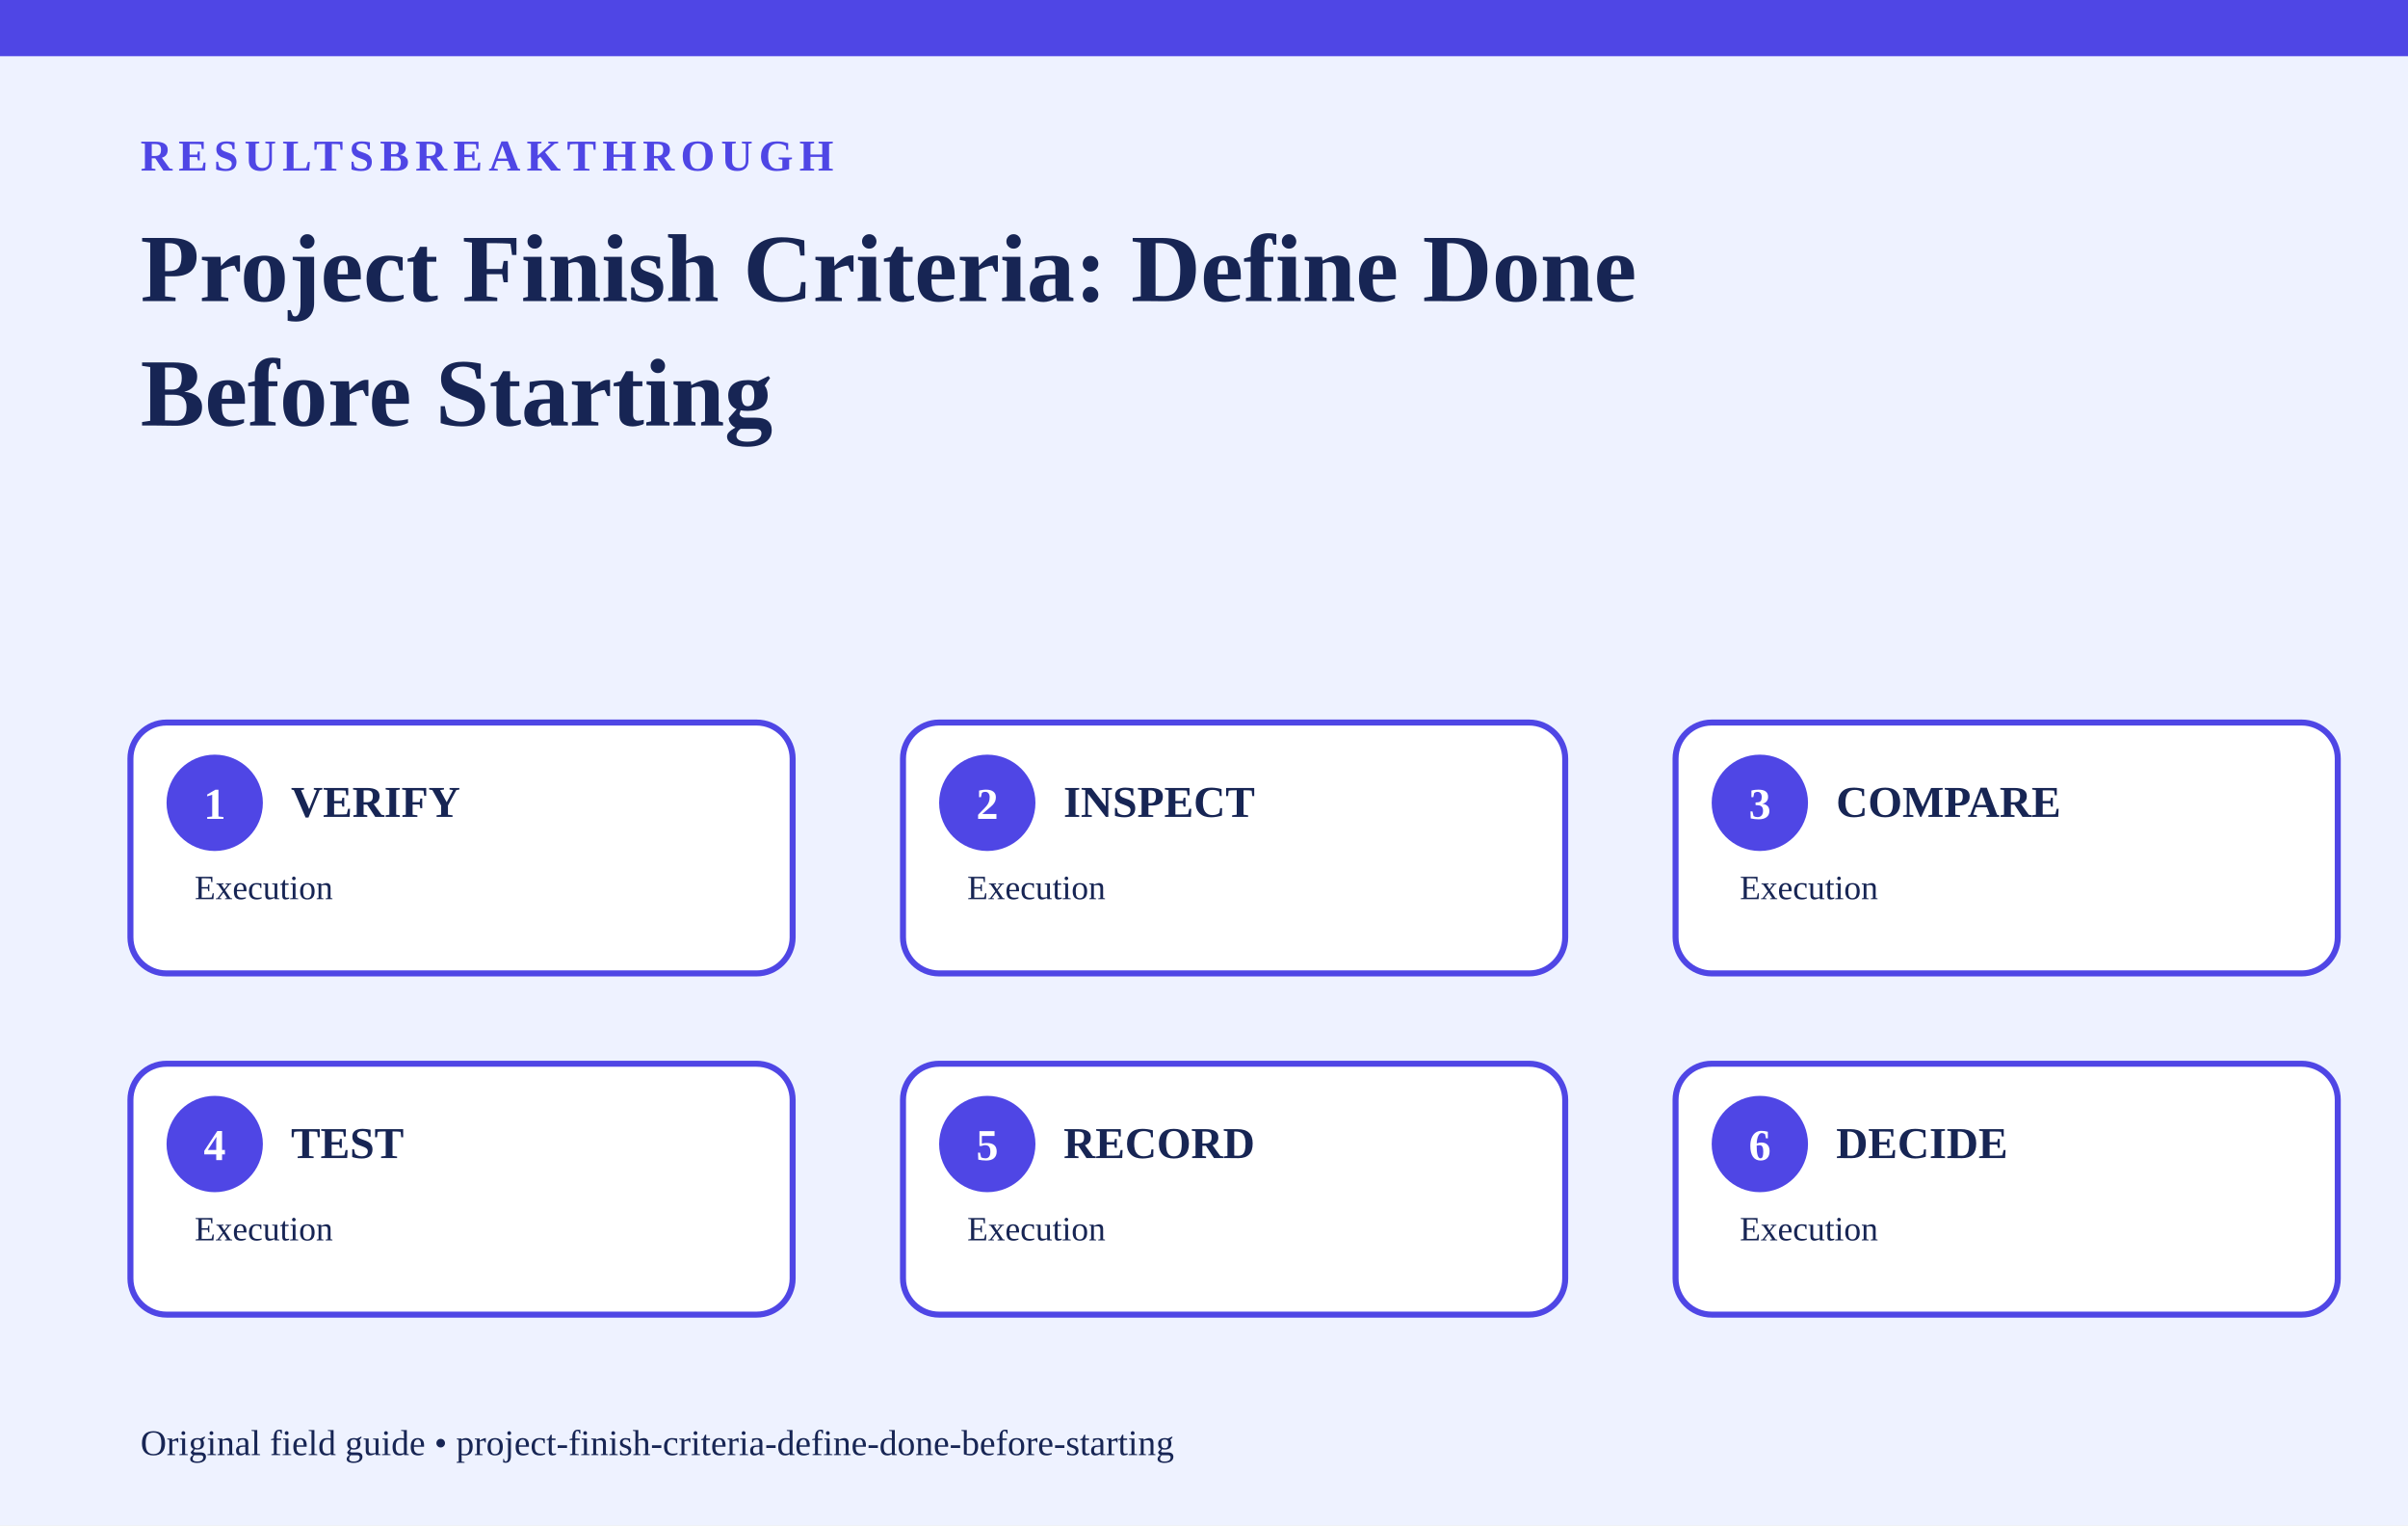
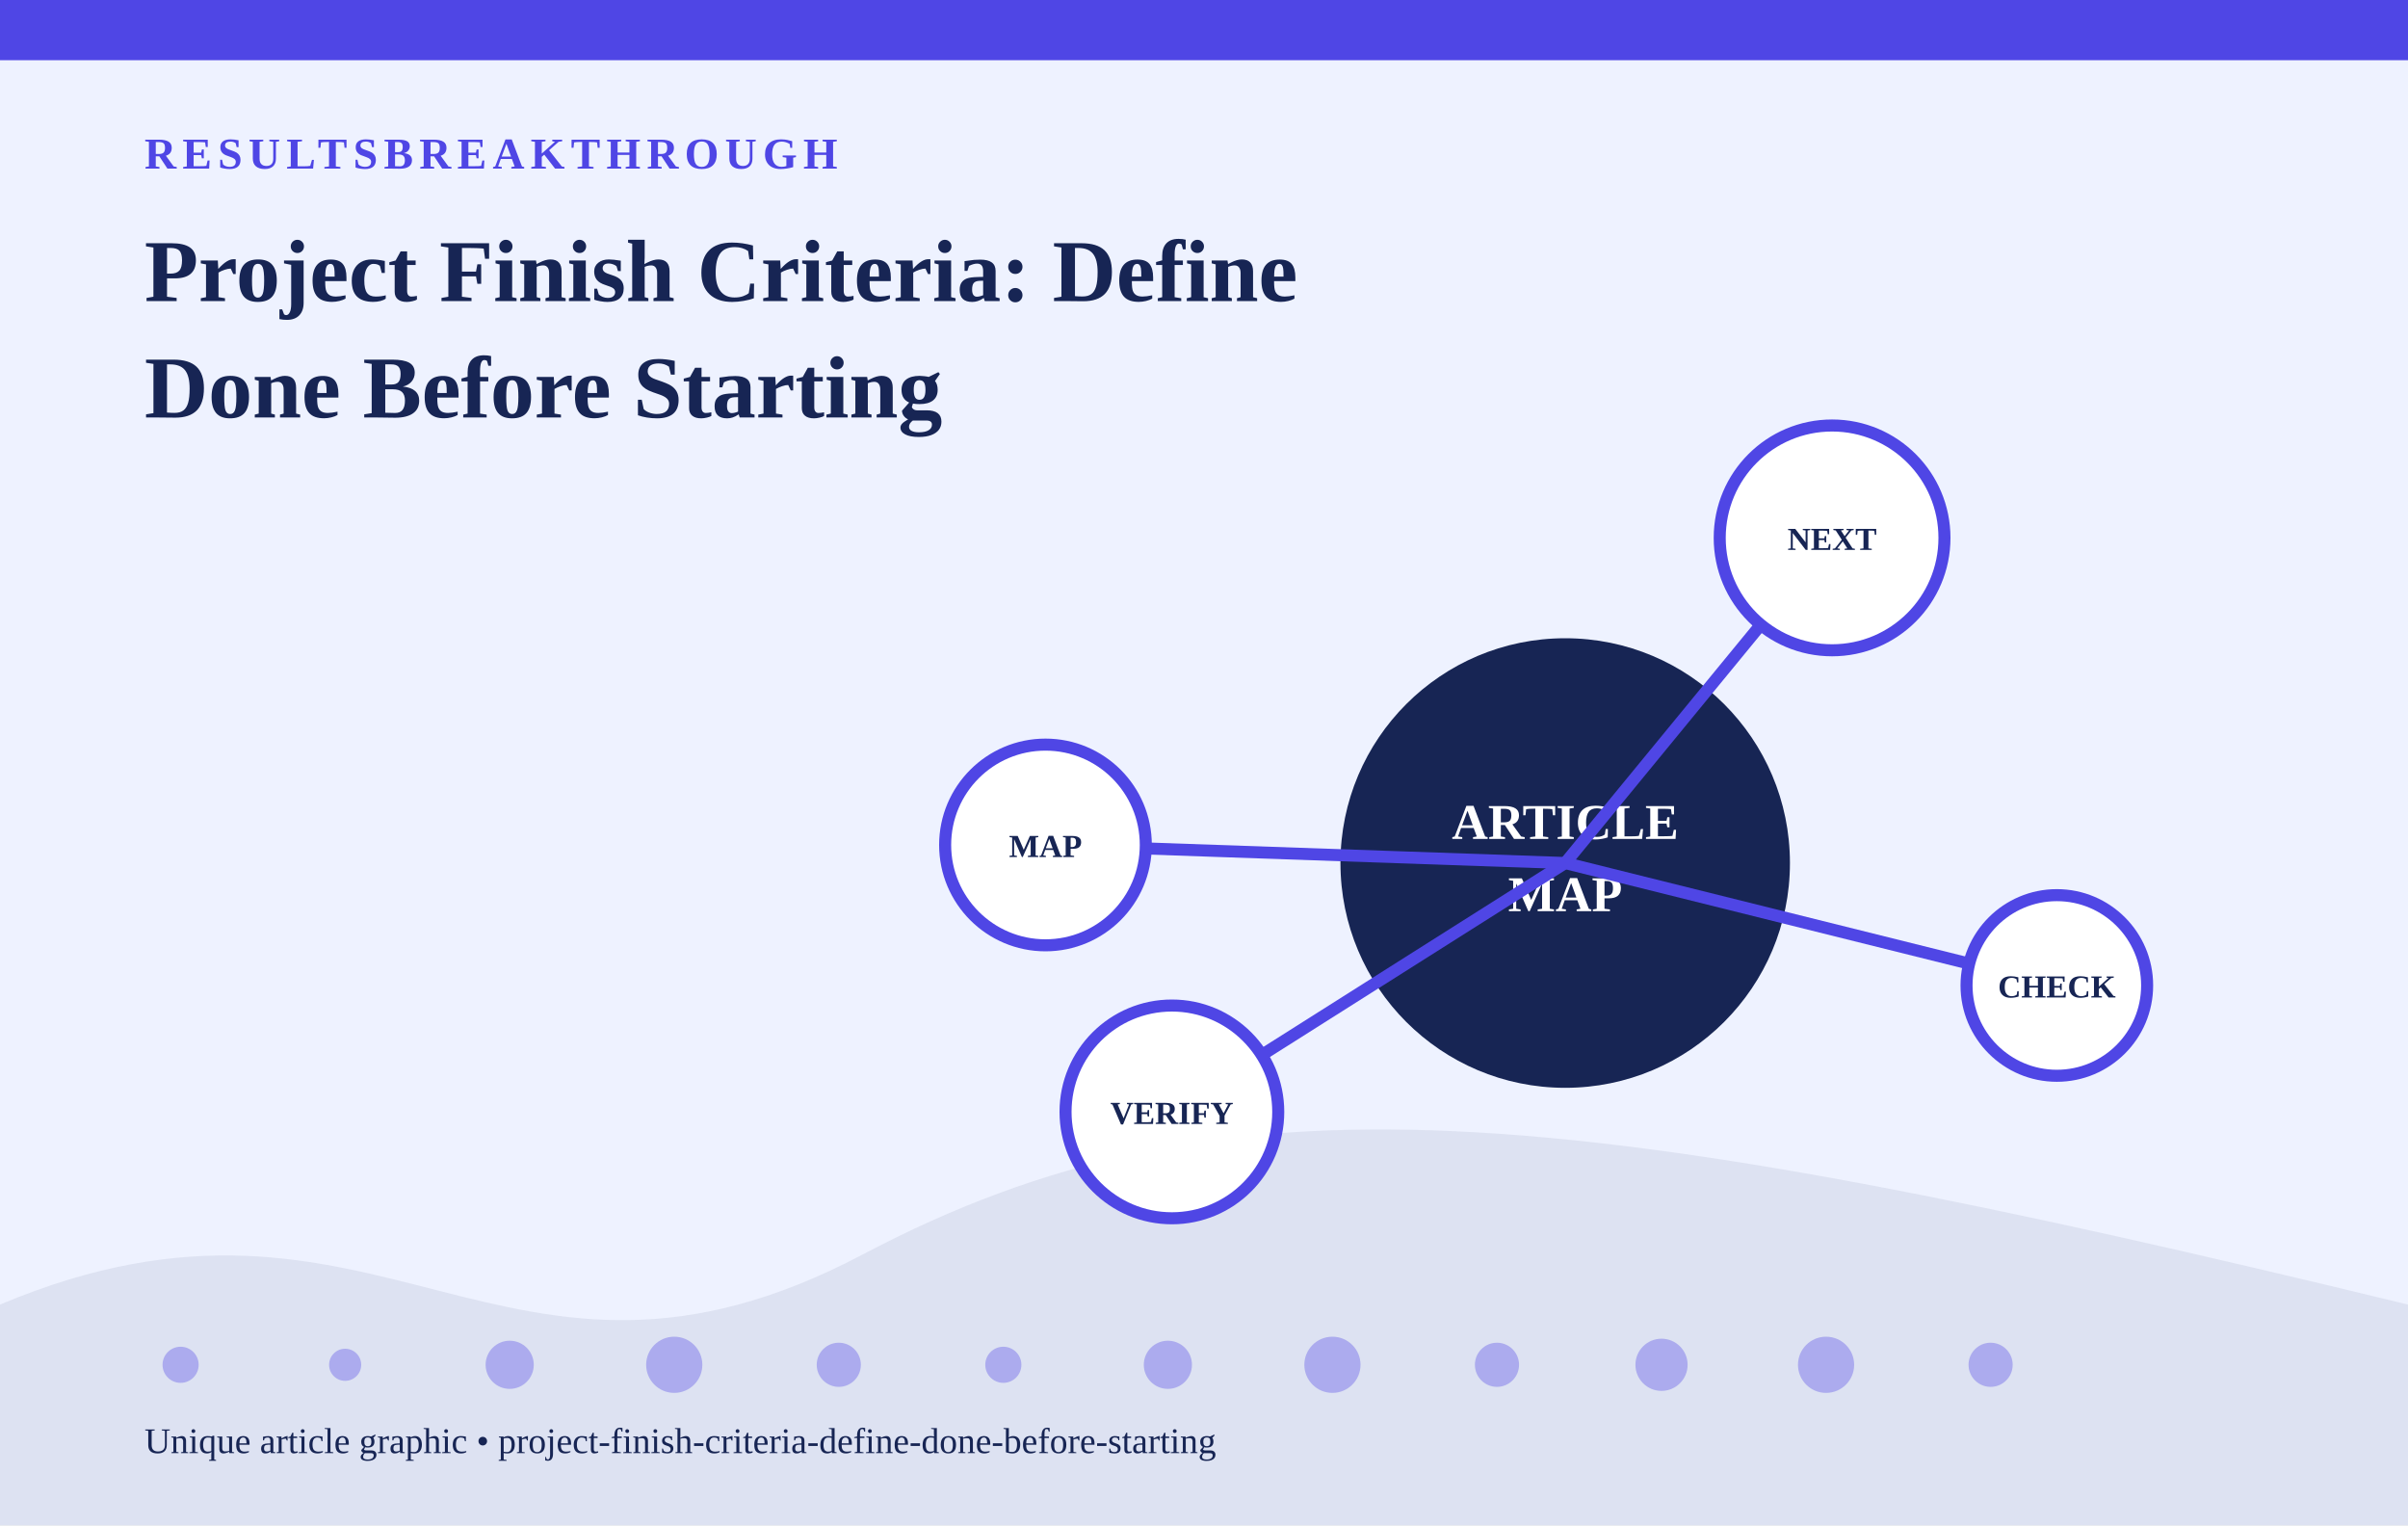
- <svg xmlns="http://www.w3.org/2000/svg" width="1200" height="760" viewBox="0 0 1200 760" role="img" aria-labelledby="t d">
-   <rect width="1200" height="760" fill="#EEF2FF" />
-   <rect width="1200" height="28" fill="#4F46E5" />
-   <text x="70" y="85" fill="#4F46E5" font-size="22" font-weight="700" letter-spacing="3">RESULTSBREAKTHROUGH</text>
-   <text x="70" y="150" fill="#172554" font-size="48" font-weight="700">Project Finish Criteria: Define Done</text>
-   <text x="70" y="212" fill="#172554" font-size="48" font-weight="700">Before Starting</text>
-   <g transform="translate(65 360)">
-     <rect width="330" height="125" rx="18" fill="white" stroke="#4F46E5" stroke-width="3" />
-     <circle cx="42" cy="40" r="24" fill="#4F46E5" />
-     <text x="42" y="48" text-anchor="middle" fill="white" font-size="22" font-weight="700">1</text>
-     <text x="80" y="47" fill="#172554" font-size="22" font-weight="700">VERIFY</text>
-     <text x="32" y="88" fill="#172554" font-size="17">Execution</text>
-   </g>
-   <g transform="translate(450 360)">
-     <rect width="330" height="125" rx="18" fill="white" stroke="#4F46E5" stroke-width="3" />
-     <circle cx="42" cy="40" r="24" fill="#4F46E5" />
-     <text x="42" y="48" text-anchor="middle" fill="white" font-size="22" font-weight="700">2</text>
-     <text x="80" y="47" fill="#172554" font-size="22" font-weight="700">INSPECT</text>
-     <text x="32" y="88" fill="#172554" font-size="17">Execution</text>
-   </g>
-   <g transform="translate(835 360)">
-     <rect width="330" height="125" rx="18" fill="white" stroke="#4F46E5" stroke-width="3" />
-     <circle cx="42" cy="40" r="24" fill="#4F46E5" />
-     <text x="42" y="48" text-anchor="middle" fill="white" font-size="22" font-weight="700">3</text>
-     <text x="80" y="47" fill="#172554" font-size="22" font-weight="700">COMPARE</text>
-     <text x="32" y="88" fill="#172554" font-size="17">Execution</text>
-   </g>
-   <g transform="translate(65 530)">
-     <rect width="330" height="125" rx="18" fill="white" stroke="#4F46E5" stroke-width="3" />
-     <circle cx="42" cy="40" r="24" fill="#4F46E5" />
-     <text x="42" y="48" text-anchor="middle" fill="white" font-size="22" font-weight="700">4</text>
-     <text x="80" y="47" fill="#172554" font-size="22" font-weight="700">TEST</text>
-     <text x="32" y="88" fill="#172554" font-size="17">Execution</text>
-   </g>
-   <g transform="translate(450 530)">
-     <rect width="330" height="125" rx="18" fill="white" stroke="#4F46E5" stroke-width="3" />
-     <circle cx="42" cy="40" r="24" fill="#4F46E5" />
-     <text x="42" y="48" text-anchor="middle" fill="white" font-size="22" font-weight="700">5</text>
-     <text x="80" y="47" fill="#172554" font-size="22" font-weight="700">RECORD</text>
-     <text x="32" y="88" fill="#172554" font-size="17">Execution</text>
-   </g>
-   <g transform="translate(835 530)">
-     <rect width="330" height="125" rx="18" fill="white" stroke="#4F46E5" stroke-width="3" />
-     <circle cx="42" cy="40" r="24" fill="#4F46E5" />
-     <text x="42" y="48" text-anchor="middle" fill="white" font-size="22" font-weight="700">6</text>
-     <text x="80" y="47" fill="#172554" font-size="22" font-weight="700">DECIDE</text>
-     <text x="32" y="88" fill="#172554" font-size="17">Execution</text>
-   </g>
-   <text x="70" y="725" fill="#172554" font-size="18">Original field guide • project-finish-criteria-define-done-before-starting</text>
+ <svg xmlns="http://www.w3.org/2000/svg" width="1200" height="760" viewBox="0 0 1200 760" role="img" aria-labelledby="title desc">
+   <rect width="1200" height="760" fill="#eef2ff" />
+   <rect width="1200" height="30" fill="#4f46e5" />
+   <path d="M0 650 C190 570 250 720 430 625 S780 548 1200 650 L1200 760 L0 760 Z" fill="#172554" opacity="0.08" />
+   <text x="72" y="84" fill="#4f46e5" font-size="22" font-weight="800" letter-spacing="3">RESULTSBREAKTHROUGH</text>
+   <text x="72" y="150" fill="#172554" font-size="44" font-weight="800">Project Finish Criteria: Define</text>
+   <text x="72" y="208" fill="#172554" font-size="44" font-weight="800">Done Before Starting</text>
+   <circle cx="780" cy="430" r="112" fill="#172554" />
+   <text x="780" y="418" text-anchor="middle" fill="white" font-size="25" font-weight="800">ARTICLE</text>
+   <text x="780" y="454" text-anchor="middle" fill="white" font-size="25" font-weight="800">MAP</text>
+   <line x1="780" y1="430" x2="1025" y2="491" stroke="#4f46e5" stroke-width="6" />
+   <circle cx="1025" cy="491" r="45" fill="white" stroke="#4f46e5" stroke-width="6" />
+   <text x="1025" y="497" text-anchor="middle" fill="#172554" font-size="16" font-weight="800">CHECK</text>
+   <line x1="780" y1="430" x2="584" y2="554" stroke="#4f46e5" stroke-width="6" />
+   <circle cx="584" cy="554" r="53" fill="white" stroke="#4f46e5" stroke-width="6" />
+   <text x="584" y="560" text-anchor="middle" fill="#172554" font-size="16" font-weight="800">VERIFY</text>
+   <line x1="780" y1="430" x2="521" y2="421" stroke="#4f46e5" stroke-width="6" />
+   <circle cx="521" cy="421" r="50" fill="white" stroke="#4f46e5" stroke-width="6" />
+   <text x="521" y="427" text-anchor="middle" fill="#172554" font-size="16" font-weight="800">MAP</text>
+   <line x1="780" y1="430" x2="913" y2="268" stroke="#4f46e5" stroke-width="6" />
+   <circle cx="913" cy="268" r="56" fill="white" stroke="#4f46e5" stroke-width="6" />
+   <text x="913" y="274" text-anchor="middle" fill="#172554" font-size="16" font-weight="800">NEXT</text>
+   <circle cx="90" cy="680" r="9" fill="#4f46e5" opacity="0.35" />
+   <circle cx="172" cy="680" r="8" fill="#4f46e5" opacity="0.35" />
+   <circle cx="254" cy="680" r="12" fill="#4f46e5" opacity="0.35" />
+   <circle cx="336" cy="680" r="14" fill="#4f46e5" opacity="0.35" />
+   <circle cx="418" cy="680" r="11" fill="#4f46e5" opacity="0.35" />
+   <circle cx="500" cy="680" r="9" fill="#4f46e5" opacity="0.35" />
+   <circle cx="582" cy="680" r="12" fill="#4f46e5" opacity="0.35" />
+   <circle cx="664" cy="680" r="14" fill="#4f46e5" opacity="0.35" />
+   <circle cx="746" cy="680" r="11" fill="#4f46e5" opacity="0.35" />
+   <circle cx="828" cy="680" r="13" fill="#4f46e5" opacity="0.35" />
+   <circle cx="910" cy="680" r="14" fill="#4f46e5" opacity="0.35" />
+   <circle cx="992" cy="680" r="11" fill="#4f46e5" opacity="0.35" />
+   <text x="72" y="724" fill="#172554" font-size="18">Unique article graphic • project-finish-criteria-define-done-before-starting</text>
</svg>
